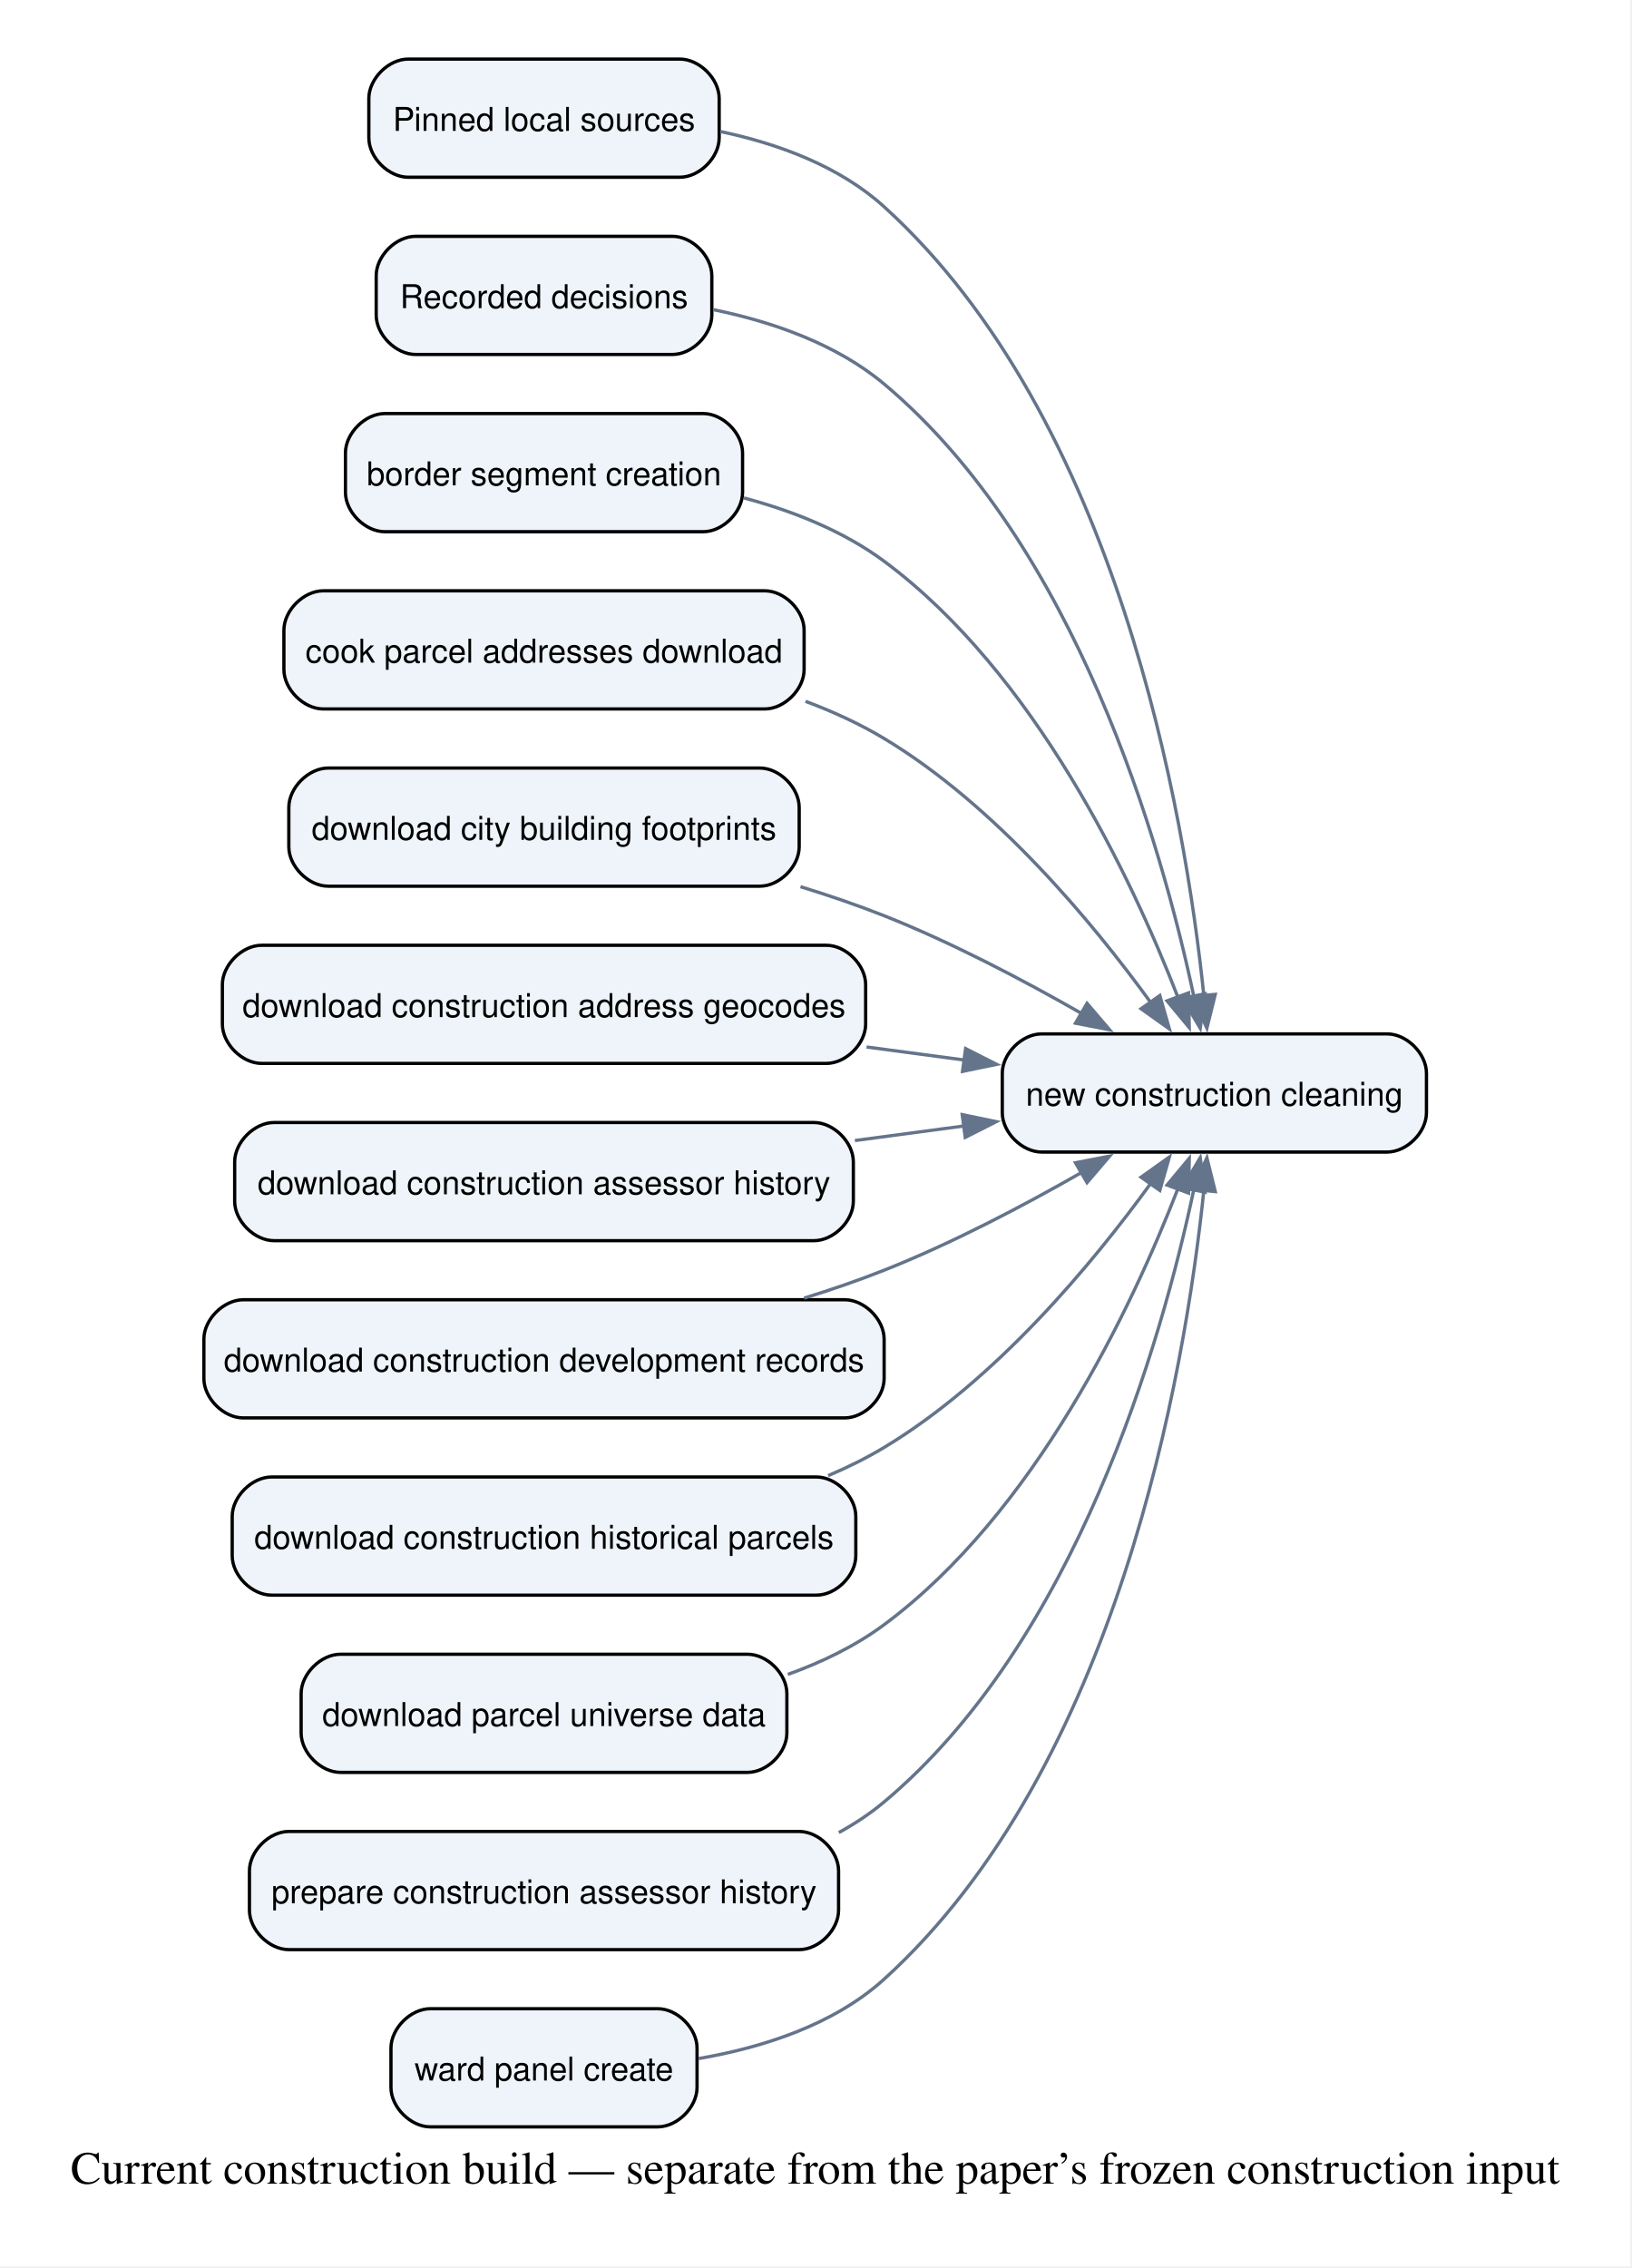
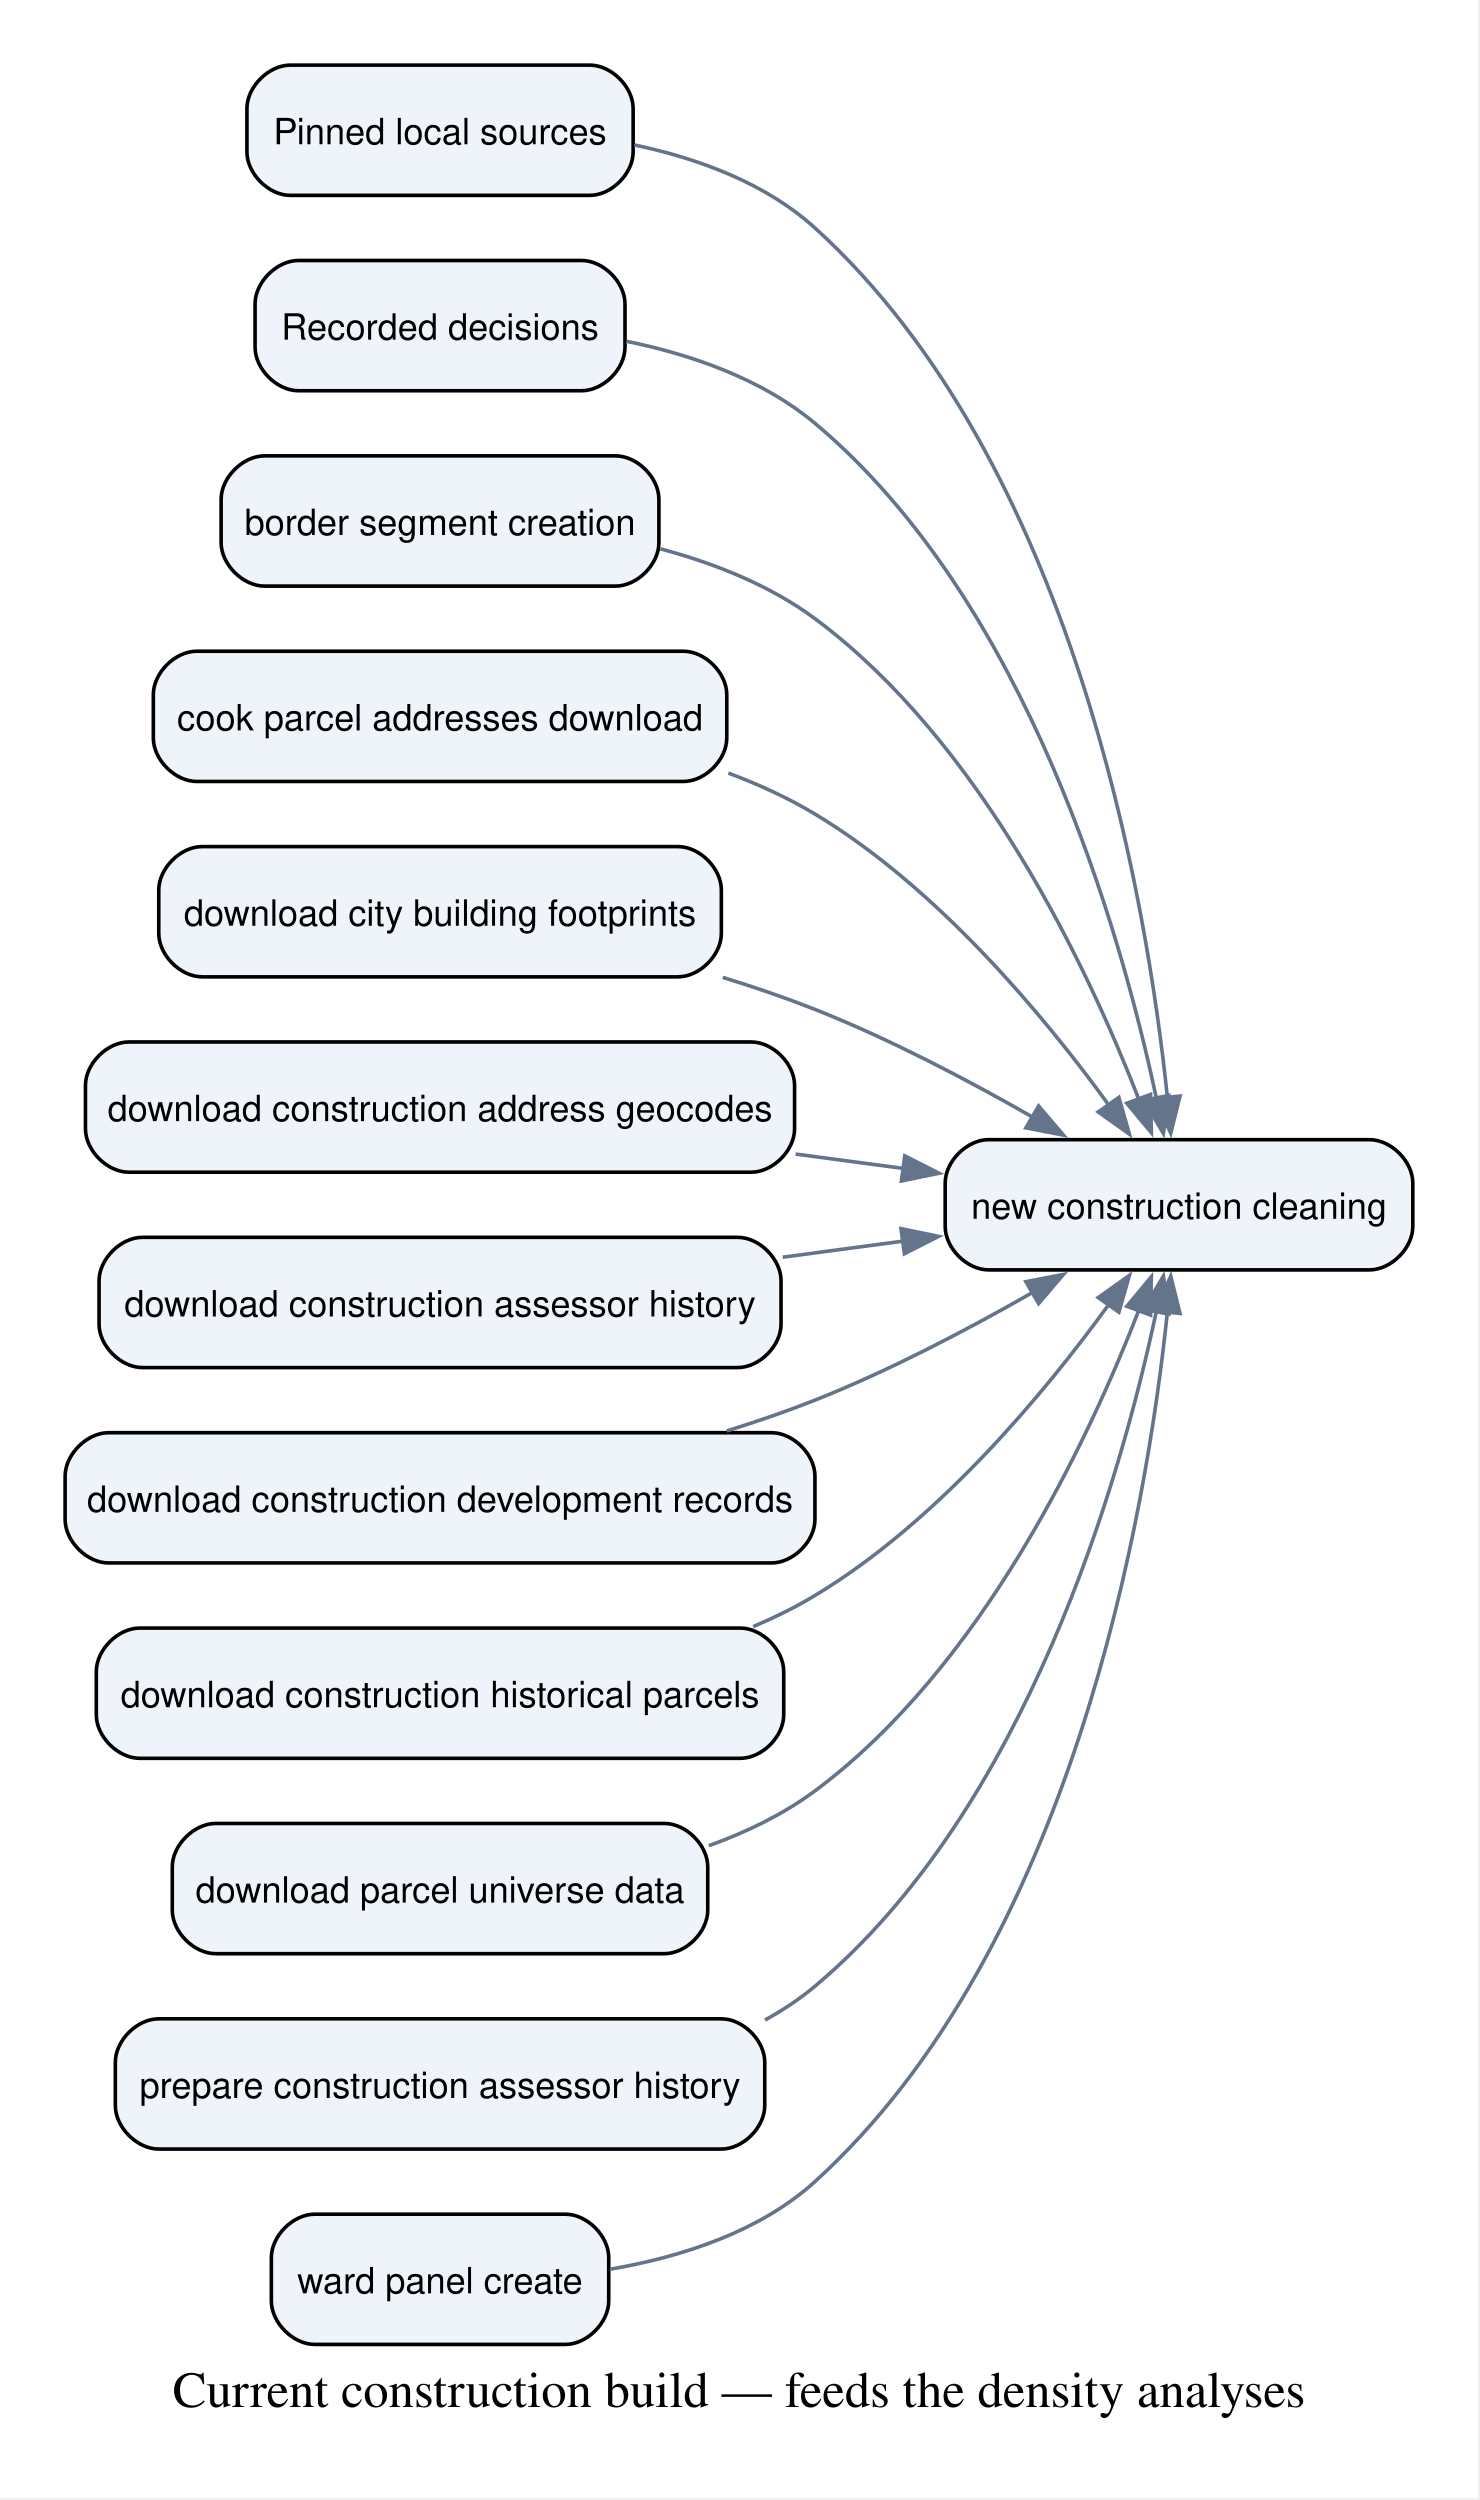
- <svg xmlns="http://www.w3.org/2000/svg" width="497pt" height="691pt" viewBox="0.00 0.00 497.00 691.00">
+ <svg xmlns="http://www.w3.org/2000/svg" width="409pt" height="691pt" viewBox="0.00 0.00 409.00 691.00">
  <g id="graph0" class="graph" transform="scale(1 1) rotate(0) translate(18 672.5)">
-     <polygon fill="white" stroke="none" points="-18,18 -18,-672.5 478.75,-672.5 478.75,18 -18,18" />
-     <text xml:space="preserve" text-anchor="middle" x="230.38" y="-7.2" font-family="Times,serif" font-size="14.00">Current construction build — separate from the paper’s frozen construction input</text>
+     <polygon fill="white" stroke="none" points="-18,18 -18,-672.5 390.5,-672.5 390.5,18 -18,18" />
+     <text xml:space="preserve" text-anchor="middle" x="186.25" y="-7.2" font-family="Times,serif" font-size="14.00">Current construction build — feeds the density analyses</text>
    <g id="node1" class="node">
-       <path fill="#eef4fa" stroke="black" d="M189.12,-654.5C189.12,-654.5 106.38,-654.5 106.38,-654.5 100.38,-654.5 94.38,-648.5 94.38,-642.5 94.38,-642.5 94.38,-630.5 94.38,-630.5 94.38,-624.5 100.38,-618.5 106.38,-618.5 106.38,-618.5 189.12,-618.5 189.12,-618.5 195.12,-618.5 201.12,-624.5 201.12,-630.5 201.12,-630.5 201.12,-642.5 201.12,-642.5 201.12,-648.5 195.12,-654.5 189.12,-654.5" />
-       <text xml:space="preserve" text-anchor="middle" x="147.75" y="-632.62" font-family="Helvetica,sans-Serif" font-size="10.00">Pinned local sources</text>
+       <path fill="#eef4fa" stroke="black" d="M145,-654.5C145,-654.5 62.25,-654.5 62.25,-654.5 56.25,-654.5 50.25,-648.5 50.25,-642.5 50.25,-642.5 50.25,-630.5 50.25,-630.5 50.25,-624.5 56.25,-618.5 62.25,-618.5 62.25,-618.5 145,-618.5 145,-618.5 151,-618.5 157,-624.5 157,-630.5 157,-630.5 157,-642.5 157,-642.5 157,-648.5 151,-654.5 145,-654.5" />
+       <text xml:space="preserve" text-anchor="middle" x="103.62" y="-632.62" font-family="Helvetica,sans-Serif" font-size="10.00">Pinned local sources</text>
    </g>
    <g id="node11" class="node">
-       <path fill="#eef4fa" stroke="black" d="M404.62,-357.5C404.62,-357.5 299.38,-357.5 299.38,-357.5 293.38,-357.5 287.38,-351.5 287.38,-345.5 287.38,-345.5 287.38,-333.5 287.38,-333.5 287.38,-327.5 293.38,-321.5 299.38,-321.5 299.38,-321.5 404.62,-321.5 404.62,-321.5 410.62,-321.5 416.62,-327.5 416.62,-333.5 416.62,-333.5 416.62,-345.5 416.62,-345.5 416.62,-351.5 410.62,-357.5 404.62,-357.5" />
-       <text xml:space="preserve" text-anchor="middle" x="352" y="-335.62" font-family="Helvetica,sans-Serif" font-size="10.00">new construction cleaning</text>
+       <path fill="#eef4fa" stroke="black" d="M360.5,-357.5C360.5,-357.5 255.25,-357.5 255.25,-357.5 249.25,-357.5 243.25,-351.5 243.25,-345.5 243.25,-345.5 243.25,-333.5 243.25,-333.5 243.25,-327.5 249.25,-321.5 255.25,-321.5 255.25,-321.5 360.5,-321.5 360.5,-321.5 366.5,-321.5 372.5,-327.5 372.5,-333.5 372.5,-333.5 372.5,-345.5 372.5,-345.5 372.5,-351.5 366.5,-357.5 360.5,-357.5" />
+       <text xml:space="preserve" text-anchor="middle" x="307.88" y="-335.62" font-family="Helvetica,sans-Serif" font-size="10.00">new construction cleaning</text>
    </g>
    <g id="edge1" class="edge">
-       <path fill="none" stroke="#64748b" d="M201.44,-632.44C219.09,-628.71 237.74,-621.89 251.38,-609.5 322.56,-544.86 343.02,-424.82 348.79,-369.21" />
-       <polygon fill="#64748b" stroke="#64748b" points="352.27,-369.54 349.72,-359.25 345.3,-368.88 352.27,-369.54" />
+       <path fill="none" stroke="#64748b" d="M157.31,-632.44C174.97,-628.71 193.61,-621.89 207.25,-609.5 278.43,-544.86 298.89,-424.82 304.66,-369.21" />
+       <polygon fill="#64748b" stroke="#64748b" points="308.15,-369.54 305.6,-359.25 301.18,-368.88 308.15,-369.54" />
    </g>
    <g id="node2" class="node">
-       <path fill="#eef4fa" stroke="black" d="M186.88,-600.5C186.88,-600.5 108.62,-600.5 108.62,-600.5 102.62,-600.5 96.62,-594.5 96.62,-588.5 96.62,-588.5 96.62,-576.5 96.62,-576.5 96.62,-570.5 102.62,-564.5 108.62,-564.5 108.62,-564.5 186.88,-564.5 186.88,-564.5 192.88,-564.5 198.88,-570.5 198.88,-576.5 198.88,-576.5 198.88,-588.5 198.88,-588.5 198.88,-594.5 192.88,-600.5 186.88,-600.5" />
-       <text xml:space="preserve" text-anchor="middle" x="147.75" y="-578.62" font-family="Helvetica,sans-Serif" font-size="10.00">Recorded decisions</text>
+       <path fill="#eef4fa" stroke="black" d="M142.75,-600.5C142.75,-600.5 64.5,-600.5 64.5,-600.5 58.5,-600.5 52.5,-594.5 52.5,-588.5 52.5,-588.5 52.5,-576.5 52.5,-576.5 52.5,-570.5 58.5,-564.5 64.5,-564.5 64.5,-564.5 142.75,-564.5 142.75,-564.5 148.75,-564.5 154.75,-570.5 154.75,-576.5 154.75,-576.5 154.75,-588.5 154.75,-588.5 154.75,-594.5 148.75,-600.5 142.75,-600.5" />
+       <text xml:space="preserve" text-anchor="middle" x="103.62" y="-578.62" font-family="Helvetica,sans-Serif" font-size="10.00">Recorded decisions</text>
    </g>
    <g id="edge2" class="edge">
-       <path fill="none" stroke="#64748b" d="M199.33,-578.16C217.38,-574.45 236.84,-567.69 251.38,-555.5 309.88,-506.43 335.84,-415.56 345.75,-368.87" />
-       <polygon fill="#64748b" stroke="#64748b" points="349.15,-369.72 347.69,-359.22 342.29,-368.34 349.15,-369.72" />
+       <path fill="none" stroke="#64748b" d="M155.2,-578.16C173.26,-574.45 192.71,-567.69 207.25,-555.5 265.75,-506.43 291.72,-415.56 301.63,-368.87" />
+       <polygon fill="#64748b" stroke="#64748b" points="305.03,-369.72 303.56,-359.22 298.16,-368.34 305.03,-369.72" />
    </g>
    <g id="node3" class="node">
-       <path fill="#eef4fa" stroke="black" d="M196.25,-546.5C196.25,-546.5 99.25,-546.5 99.25,-546.5 93.25,-546.5 87.25,-540.5 87.25,-534.5 87.25,-534.5 87.25,-522.5 87.25,-522.5 87.25,-516.5 93.25,-510.5 99.25,-510.5 99.25,-510.5 196.25,-510.5 196.25,-510.5 202.25,-510.5 208.25,-516.5 208.25,-522.5 208.25,-522.5 208.25,-534.5 208.25,-534.5 208.25,-540.5 202.25,-546.5 196.25,-546.5" />
-       <text xml:space="preserve" text-anchor="middle" x="147.75" y="-524.62" font-family="Helvetica,sans-Serif" font-size="10.00">border segment creation</text>
+       <path fill="#eef4fa" stroke="black" d="M152.12,-546.5C152.12,-546.5 55.12,-546.5 55.12,-546.5 49.13,-546.5 43.12,-540.5 43.12,-534.5 43.12,-534.5 43.12,-522.5 43.12,-522.5 43.12,-516.5 49.12,-510.5 55.12,-510.5 55.12,-510.5 152.12,-510.5 152.12,-510.5 158.12,-510.5 164.12,-516.5 164.12,-522.5 164.12,-522.5 164.12,-534.5 164.12,-534.5 164.12,-540.5 158.12,-546.5 152.12,-546.5" />
+       <text xml:space="preserve" text-anchor="middle" x="103.62" y="-524.62" font-family="Helvetica,sans-Serif" font-size="10.00">border segment creation</text>
    </g>
    <g id="edge3" class="edge">
-       <path fill="none" stroke="#64748b" d="M208.65,-520.8C223.63,-516.8 238.95,-510.72 251.38,-501.5 297.39,-467.36 326.8,-405.05 340.97,-368.46" />
-       <polygon fill="#64748b" stroke="#64748b" points="344.13,-370 344.35,-359.41 337.58,-367.56 344.13,-370" />
+       <path fill="none" stroke="#64748b" d="M164.52,-520.8C179.5,-516.8 194.82,-510.72 207.25,-501.5 253.27,-467.36 282.68,-405.05 296.85,-368.46" />
+       <polygon fill="#64748b" stroke="#64748b" points="300.01,-370 300.23,-359.41 293.45,-367.56 300.01,-370" />
    </g>
    <g id="node4" class="node">
-       <path fill="#eef4fa" stroke="black" d="M215,-492.5C215,-492.5 80.5,-492.5 80.5,-492.5 74.5,-492.5 68.5,-486.5 68.5,-480.5 68.5,-480.5 68.5,-468.5 68.5,-468.5 68.5,-462.5 74.5,-456.5 80.5,-456.5 80.5,-456.5 215,-456.5 215,-456.5 221,-456.5 227,-462.5 227,-468.5 227,-468.5 227,-480.5 227,-480.5 227,-486.5 221,-492.5 215,-492.5" />
-       <text xml:space="preserve" text-anchor="middle" x="147.75" y="-470.62" font-family="Helvetica,sans-Serif" font-size="10.00">cook parcel addresses download</text>
+       <path fill="#eef4fa" stroke="black" d="M170.88,-492.5C170.88,-492.5 36.37,-492.5 36.37,-492.5 30.37,-492.5 24.38,-486.5 24.38,-480.5 24.38,-480.5 24.38,-468.5 24.38,-468.5 24.38,-462.5 30.38,-456.5 36.38,-456.5 36.38,-456.5 170.88,-456.5 170.88,-456.5 176.88,-456.5 182.88,-462.5 182.88,-468.5 182.88,-468.5 182.88,-480.5 182.88,-480.5 182.88,-486.5 176.88,-492.5 170.88,-492.5" />
+       <text xml:space="preserve" text-anchor="middle" x="103.62" y="-470.62" font-family="Helvetica,sans-Serif" font-size="10.00">cook parcel addresses download</text>
    </g>
    <g id="edge4" class="edge">
-       <path fill="none" stroke="#64748b" d="M227.43,-458.82C235.8,-455.7 243.95,-451.96 251.38,-447.5 285.34,-427.07 314.77,-391.66 332.67,-366.97" />
-       <polygon fill="#64748b" stroke="#64748b" points="335.38,-369.19 338.29,-359.01 329.66,-365.16 335.38,-369.19" />
+       <path fill="none" stroke="#64748b" d="M183.31,-458.82C191.68,-455.7 199.83,-451.96 207.25,-447.5 241.21,-427.07 270.65,-391.66 288.54,-366.97" />
+       <polygon fill="#64748b" stroke="#64748b" points="291.26,-369.19 294.17,-359.01 285.54,-365.16 291.26,-369.19" />
    </g>
    <g id="node5" class="node">
-       <path fill="#eef4fa" stroke="black" d="M213.5,-438.5C213.5,-438.5 82,-438.5 82,-438.5 76,-438.5 70,-432.5 70,-426.5 70,-426.5 70,-414.5 70,-414.5 70,-408.5 76,-402.5 82,-402.5 82,-402.5 213.5,-402.5 213.5,-402.5 219.5,-402.5 225.5,-408.5 225.5,-414.5 225.5,-414.5 225.5,-426.5 225.5,-426.5 225.5,-432.5 219.5,-438.5 213.5,-438.5" />
-       <text xml:space="preserve" text-anchor="middle" x="147.75" y="-416.62" font-family="Helvetica,sans-Serif" font-size="10.00">download city building footprints</text>
+       <path fill="#eef4fa" stroke="black" d="M169.38,-438.5C169.38,-438.5 37.88,-438.5 37.88,-438.5 31.88,-438.5 25.88,-432.5 25.88,-426.5 25.88,-426.5 25.88,-414.5 25.88,-414.5 25.88,-408.5 31.88,-402.5 37.88,-402.5 37.88,-402.5 169.38,-402.5 169.38,-402.5 175.38,-402.5 181.38,-408.5 181.38,-414.5 181.38,-414.5 181.38,-426.5 181.38,-426.5 181.38,-432.5 175.38,-438.5 169.38,-438.5" />
+       <text xml:space="preserve" text-anchor="middle" x="103.62" y="-416.62" font-family="Helvetica,sans-Serif" font-size="10.00">download city building footprints</text>
    </g>
    <g id="edge5" class="edge">
-       <path fill="none" stroke="#64748b" d="M225.9,-402.35C234.59,-399.68 243.24,-396.72 251.38,-393.5 271.96,-385.35 293.7,-373.93 311.6,-363.69" />
-       <polygon fill="#64748b" stroke="#64748b" points="313.2,-366.81 320.08,-358.75 309.68,-360.76 313.2,-366.81" />
+       <path fill="none" stroke="#64748b" d="M181.77,-402.35C190.46,-399.68 199.11,-396.72 207.25,-393.5 227.84,-385.35 249.57,-373.93 267.48,-363.69" />
+       <polygon fill="#64748b" stroke="#64748b" points="269.07,-366.81 275.95,-358.75 265.55,-360.76 269.07,-366.81" />
    </g>
    <g id="node6" class="node">
-       <path fill="#eef4fa" stroke="black" d="M233.75,-384.5C233.75,-384.5 61.75,-384.5 61.75,-384.5 55.75,-384.5 49.75,-378.5 49.75,-372.5 49.75,-372.5 49.75,-360.5 49.75,-360.5 49.75,-354.5 55.75,-348.5 61.75,-348.5 61.75,-348.5 233.75,-348.5 233.75,-348.5 239.75,-348.5 245.75,-354.5 245.75,-360.5 245.75,-360.5 245.75,-372.5 245.75,-372.5 245.75,-378.5 239.75,-384.5 233.75,-384.5" />
-       <text xml:space="preserve" text-anchor="middle" x="147.75" y="-362.62" font-family="Helvetica,sans-Serif" font-size="10.00">download construction address geocodes</text>
+       <path fill="#eef4fa" stroke="black" d="M189.62,-384.5C189.62,-384.5 17.62,-384.5 17.62,-384.5 11.63,-384.5 5.62,-378.5 5.62,-372.5 5.62,-372.5 5.62,-360.5 5.62,-360.5 5.62,-354.5 11.62,-348.5 17.62,-348.5 17.62,-348.5 189.62,-348.5 189.62,-348.5 195.62,-348.5 201.62,-354.5 201.62,-360.5 201.62,-360.5 201.62,-372.5 201.62,-372.5 201.62,-378.5 195.62,-384.5 189.62,-384.5" />
+       <text xml:space="preserve" text-anchor="middle" x="103.62" y="-362.62" font-family="Helvetica,sans-Serif" font-size="10.00">download construction address geocodes</text>
    </g>
    <g id="edge6" class="edge">
-       <path fill="none" stroke="#64748b" d="M246.02,-353.51C256.06,-352.17 266.15,-350.83 275.89,-349.53" />
-       <polygon fill="#64748b" stroke="#64748b" points="276.2,-353.02 285.65,-348.22 275.27,-346.08 276.2,-353.02" />
+       <path fill="none" stroke="#64748b" d="M201.9,-353.51C211.94,-352.17 222.03,-350.83 231.77,-349.53" />
+       <polygon fill="#64748b" stroke="#64748b" points="232.07,-353.02 241.52,-348.22 231.15,-346.08 232.07,-353.02" />
    </g>
    <g id="node7" class="node">
-       <path fill="#eef4fa" stroke="black" d="M230,-330.5C230,-330.5 65.5,-330.5 65.5,-330.5 59.5,-330.5 53.5,-324.5 53.5,-318.5 53.5,-318.5 53.5,-306.5 53.5,-306.5 53.5,-300.5 59.5,-294.5 65.5,-294.5 65.5,-294.5 230,-294.5 230,-294.5 236,-294.5 242,-300.5 242,-306.5 242,-306.5 242,-318.5 242,-318.5 242,-324.5 236,-330.5 230,-330.5" />
-       <text xml:space="preserve" text-anchor="middle" x="147.75" y="-308.62" font-family="Helvetica,sans-Serif" font-size="10.00">download construction assessor history</text>
+       <path fill="#eef4fa" stroke="black" d="M185.88,-330.5C185.88,-330.5 21.38,-330.5 21.38,-330.5 15.38,-330.5 9.38,-324.5 9.38,-318.5 9.38,-318.5 9.38,-306.5 9.38,-306.5 9.38,-300.5 15.38,-294.5 21.38,-294.5 21.38,-294.5 185.88,-294.5 185.88,-294.5 191.88,-294.5 197.88,-300.5 197.88,-306.5 197.88,-306.5 197.88,-318.5 197.88,-318.5 197.88,-324.5 191.88,-330.5 185.88,-330.5" />
+       <text xml:space="preserve" text-anchor="middle" x="103.62" y="-308.62" font-family="Helvetica,sans-Serif" font-size="10.00">download construction assessor history</text>
    </g>
    <g id="edge7" class="edge">
-       <path fill="none" stroke="#64748b" d="M242.47,-325.01C253.67,-326.51 264.99,-328.02 275.88,-329.47" />
-       <polygon fill="#64748b" stroke="#64748b" points="275.17,-332.91 285.54,-330.76 276.09,-325.97 275.17,-332.91" />
+       <path fill="none" stroke="#64748b" d="M198.35,-325.01C209.55,-326.51 220.86,-328.02 231.75,-329.47" />
+       <polygon fill="#64748b" stroke="#64748b" points="231.04,-332.91 241.42,-330.76 231.97,-325.97 231.04,-332.91" />
    </g>
    <g id="node8" class="node">
-       <path fill="#eef4fa" stroke="black" d="M239.38,-276.5C239.38,-276.5 56.13,-276.5 56.13,-276.5 50.13,-276.5 44.12,-270.5 44.12,-264.5 44.12,-264.5 44.12,-252.5 44.12,-252.5 44.12,-246.5 50.12,-240.5 56.12,-240.5 56.12,-240.5 239.37,-240.5 239.37,-240.5 245.37,-240.5 251.38,-246.5 251.38,-252.5 251.38,-252.5 251.38,-264.5 251.38,-264.5 251.38,-270.5 245.38,-276.5 239.38,-276.5" />
-       <text xml:space="preserve" text-anchor="middle" x="147.75" y="-254.62" font-family="Helvetica,sans-Serif" font-size="10.00">download construction development records</text>
+       <path fill="#eef4fa" stroke="black" d="M195.25,-276.5C195.25,-276.5 12,-276.5 12,-276.5 6,-276.5 0,-270.5 0,-264.5 0,-264.5 0,-252.5 0,-252.5 0,-246.5 6,-240.5 12,-240.5 12,-240.5 195.25,-240.5 195.25,-240.5 201.25,-240.5 207.25,-246.5 207.25,-252.5 207.25,-252.5 207.25,-264.5 207.25,-264.5 207.25,-270.5 201.25,-276.5 195.25,-276.5" />
+       <text xml:space="preserve" text-anchor="middle" x="103.62" y="-254.62" font-family="Helvetica,sans-Serif" font-size="10.00">download construction development records</text>
    </g>
    <g id="edge8" class="edge">
-       <path fill="none" stroke="#64748b" d="M226.99,-276.99C235.32,-279.57 243.58,-282.41 251.38,-285.5 271.96,-293.65 293.7,-305.07 311.6,-315.31" />
-       <polygon fill="#64748b" stroke="#64748b" points="309.68,-318.24 320.08,-320.25 313.2,-312.19 309.68,-318.24" />
+       <path fill="none" stroke="#64748b" d="M182.87,-276.99C191.19,-279.57 199.46,-282.41 207.25,-285.5 227.84,-293.65 249.57,-305.07 267.48,-315.31" />
+       <polygon fill="#64748b" stroke="#64748b" points="265.55,-318.24 275.95,-320.25 269.07,-312.19 265.55,-318.24" />
    </g>
    <g id="node9" class="node">
-       <path fill="#eef4fa" stroke="black" d="M230.75,-222.5C230.75,-222.5 64.75,-222.5 64.75,-222.5 58.75,-222.5 52.75,-216.5 52.75,-210.5 52.75,-210.5 52.75,-198.5 52.75,-198.5 52.75,-192.5 58.75,-186.5 64.75,-186.5 64.75,-186.5 230.75,-186.5 230.75,-186.5 236.75,-186.5 242.75,-192.5 242.75,-198.5 242.75,-198.5 242.75,-210.5 242.75,-210.5 242.75,-216.5 236.75,-222.5 230.75,-222.5" />
-       <text xml:space="preserve" text-anchor="middle" x="147.75" y="-200.62" font-family="Helvetica,sans-Serif" font-size="10.00">download construction historical parcels</text>
+       <path fill="#eef4fa" stroke="black" d="M186.62,-222.5C186.62,-222.5 20.62,-222.5 20.62,-222.5 14.62,-222.5 8.62,-216.5 8.62,-210.5 8.62,-210.5 8.62,-198.5 8.62,-198.5 8.62,-192.5 14.62,-186.5 20.62,-186.5 20.62,-186.5 186.62,-186.5 186.62,-186.5 192.62,-186.5 198.62,-192.5 198.62,-198.5 198.62,-198.5 198.62,-210.5 198.62,-210.5 198.62,-216.5 192.62,-222.5 186.62,-222.5" />
+       <text xml:space="preserve" text-anchor="middle" x="103.62" y="-200.62" font-family="Helvetica,sans-Serif" font-size="10.00">download construction historical parcels</text>
    </g>
    <g id="edge9" class="edge">
-       <path fill="none" stroke="#64748b" d="M234.32,-222.91C240.26,-225.42 246.01,-228.27 251.38,-231.5 285.34,-251.93 314.77,-287.34 332.67,-312.03" />
-       <polygon fill="#64748b" stroke="#64748b" points="329.66,-313.84 338.29,-319.99 335.38,-309.81 329.66,-313.84" />
+       <path fill="none" stroke="#64748b" d="M190.19,-222.91C196.13,-225.42 201.88,-228.27 207.25,-231.5 241.21,-251.93 270.65,-287.34 288.54,-312.03" />
+       <polygon fill="#64748b" stroke="#64748b" points="285.54,-313.84 294.17,-319.99 291.26,-309.81 285.54,-313.84" />
    </g>
    <g id="node10" class="node">
-       <path fill="#eef4fa" stroke="black" d="M209.75,-168.5C209.75,-168.5 85.75,-168.5 85.75,-168.5 79.75,-168.5 73.75,-162.5 73.75,-156.5 73.75,-156.5 73.75,-144.5 73.75,-144.5 73.75,-138.5 79.75,-132.5 85.75,-132.5 85.75,-132.5 209.75,-132.5 209.75,-132.5 215.75,-132.5 221.75,-138.5 221.75,-144.5 221.75,-144.5 221.75,-156.5 221.75,-156.5 221.75,-162.5 215.75,-168.5 209.75,-168.5" />
-       <text xml:space="preserve" text-anchor="middle" x="147.75" y="-146.62" font-family="Helvetica,sans-Serif" font-size="10.00">download parcel universe data</text>
+       <path fill="#eef4fa" stroke="black" d="M165.62,-168.5C165.62,-168.5 41.63,-168.5 41.63,-168.5 35.63,-168.5 29.62,-162.5 29.62,-156.5 29.62,-156.5 29.62,-144.5 29.62,-144.5 29.62,-138.5 35.62,-132.5 41.62,-132.5 41.62,-132.5 165.62,-132.5 165.62,-132.5 171.62,-132.5 177.62,-138.5 177.62,-144.5 177.62,-144.5 177.62,-156.5 177.62,-156.5 177.62,-162.5 171.62,-168.5 165.62,-168.5" />
+       <text xml:space="preserve" text-anchor="middle" x="103.62" y="-146.62" font-family="Helvetica,sans-Serif" font-size="10.00">download parcel universe data</text>
    </g>
    <g id="edge10" class="edge">
-       <path fill="none" stroke="#64748b" d="M222.03,-162.35C232.49,-166.1 242.65,-171.02 251.38,-177.5 297.39,-211.64 326.8,-273.95 340.97,-310.54" />
-       <polygon fill="#64748b" stroke="#64748b" points="337.58,-311.44 344.35,-319.59 344.13,-309 337.58,-311.44" />
+       <path fill="none" stroke="#64748b" d="M177.9,-162.35C188.36,-166.1 198.52,-171.02 207.25,-177.5 253.27,-211.64 282.68,-273.95 296.85,-310.54" />
+       <polygon fill="#64748b" stroke="#64748b" points="293.45,-311.44 300.23,-319.59 300.01,-309 293.45,-311.44" />
    </g>
    <g id="node12" class="node">
-       <path fill="#eef4fa" stroke="black" d="M225.5,-114.5C225.5,-114.5 70,-114.5 70,-114.5 64,-114.5 58,-108.5 58,-102.5 58,-102.5 58,-90.5 58,-90.5 58,-84.5 64,-78.5 70,-78.5 70,-78.5 225.5,-78.5 225.5,-78.5 231.5,-78.5 237.5,-84.5 237.5,-90.5 237.5,-90.5 237.5,-102.5 237.5,-102.5 237.5,-108.5 231.5,-114.5 225.5,-114.5" />
-       <text xml:space="preserve" text-anchor="middle" x="147.75" y="-92.62" font-family="Helvetica,sans-Serif" font-size="10.00">prepare construction assessor history</text>
+       <path fill="#eef4fa" stroke="black" d="M181.38,-114.5C181.38,-114.5 25.87,-114.5 25.87,-114.5 19.88,-114.5 13.88,-108.5 13.88,-102.5 13.88,-102.5 13.88,-90.5 13.88,-90.5 13.88,-84.5 19.88,-78.5 25.88,-78.5 25.88,-78.5 181.38,-78.5 181.38,-78.5 187.38,-78.5 193.38,-84.5 193.38,-90.5 193.38,-90.5 193.38,-102.5 193.38,-102.5 193.38,-108.5 187.38,-114.5 181.38,-114.5" />
+       <text xml:space="preserve" text-anchor="middle" x="103.62" y="-92.62" font-family="Helvetica,sans-Serif" font-size="10.00">prepare construction assessor history</text>
    </g>
    <g id="edge11" class="edge">
-       <path fill="none" stroke="#64748b" d="M237.58,-114.17C242.49,-116.86 247.14,-119.95 251.38,-123.5 309.88,-172.57 335.84,-263.44 345.75,-310.13" />
-       <polygon fill="#64748b" stroke="#64748b" points="342.29,-310.66 347.69,-319.78 349.15,-309.28 342.29,-310.66" />
+       <path fill="none" stroke="#64748b" d="M193.45,-114.17C198.36,-116.86 203.02,-119.95 207.25,-123.5 265.75,-172.57 291.72,-263.44 301.63,-310.13" />
+       <polygon fill="#64748b" stroke="#64748b" points="298.16,-310.66 303.56,-319.78 305.03,-309.28 298.16,-310.66" />
    </g>
    <g id="node13" class="node">
-       <path fill="#eef4fa" stroke="black" d="M182.38,-60.5C182.38,-60.5 113.12,-60.5 113.12,-60.5 107.12,-60.5 101.12,-54.5 101.12,-48.5 101.12,-48.5 101.12,-36.5 101.12,-36.5 101.12,-30.5 107.12,-24.5 113.12,-24.5 113.12,-24.5 182.38,-24.5 182.38,-24.5 188.38,-24.5 194.38,-30.5 194.38,-36.5 194.38,-36.5 194.38,-48.5 194.38,-48.5 194.38,-54.5 188.38,-60.5 182.38,-60.5" />
-       <text xml:space="preserve" text-anchor="middle" x="147.75" y="-38.62" font-family="Helvetica,sans-Serif" font-size="10.00">ward panel create</text>
+       <path fill="#eef4fa" stroke="black" d="M138.25,-60.5C138.25,-60.5 69,-60.5 69,-60.5 63,-60.5 57,-54.5 57,-48.5 57,-48.5 57,-36.5 57,-36.5 57,-30.5 63,-24.5 69,-24.5 69,-24.5 138.25,-24.5 138.25,-24.5 144.25,-24.5 150.25,-30.5 150.25,-36.5 150.25,-36.5 150.25,-48.5 150.25,-48.5 150.25,-54.5 144.25,-60.5 138.25,-60.5" />
+       <text xml:space="preserve" text-anchor="middle" x="103.62" y="-38.62" font-family="Helvetica,sans-Serif" font-size="10.00">ward panel create</text>
    </g>
    <g id="edge12" class="edge">
-       <path fill="none" stroke="#64748b" d="M194.87,-45.31C214.35,-48.66 236.03,-55.57 251.38,-69.5 322.56,-134.14 343.02,-254.18 348.79,-309.79" />
-       <polygon fill="#64748b" stroke="#64748b" points="345.3,-310.12 349.72,-319.75 352.27,-309.46 345.3,-310.12" />
+       <path fill="none" stroke="#64748b" d="M150.75,-45.31C170.23,-48.66 191.91,-55.57 207.25,-69.5 278.43,-134.14 298.89,-254.18 304.66,-309.79" />
+       <polygon fill="#64748b" stroke="#64748b" points="301.18,-310.12 305.6,-319.75 308.15,-309.46 301.18,-310.12" />
    </g>
  </g>
</svg>
